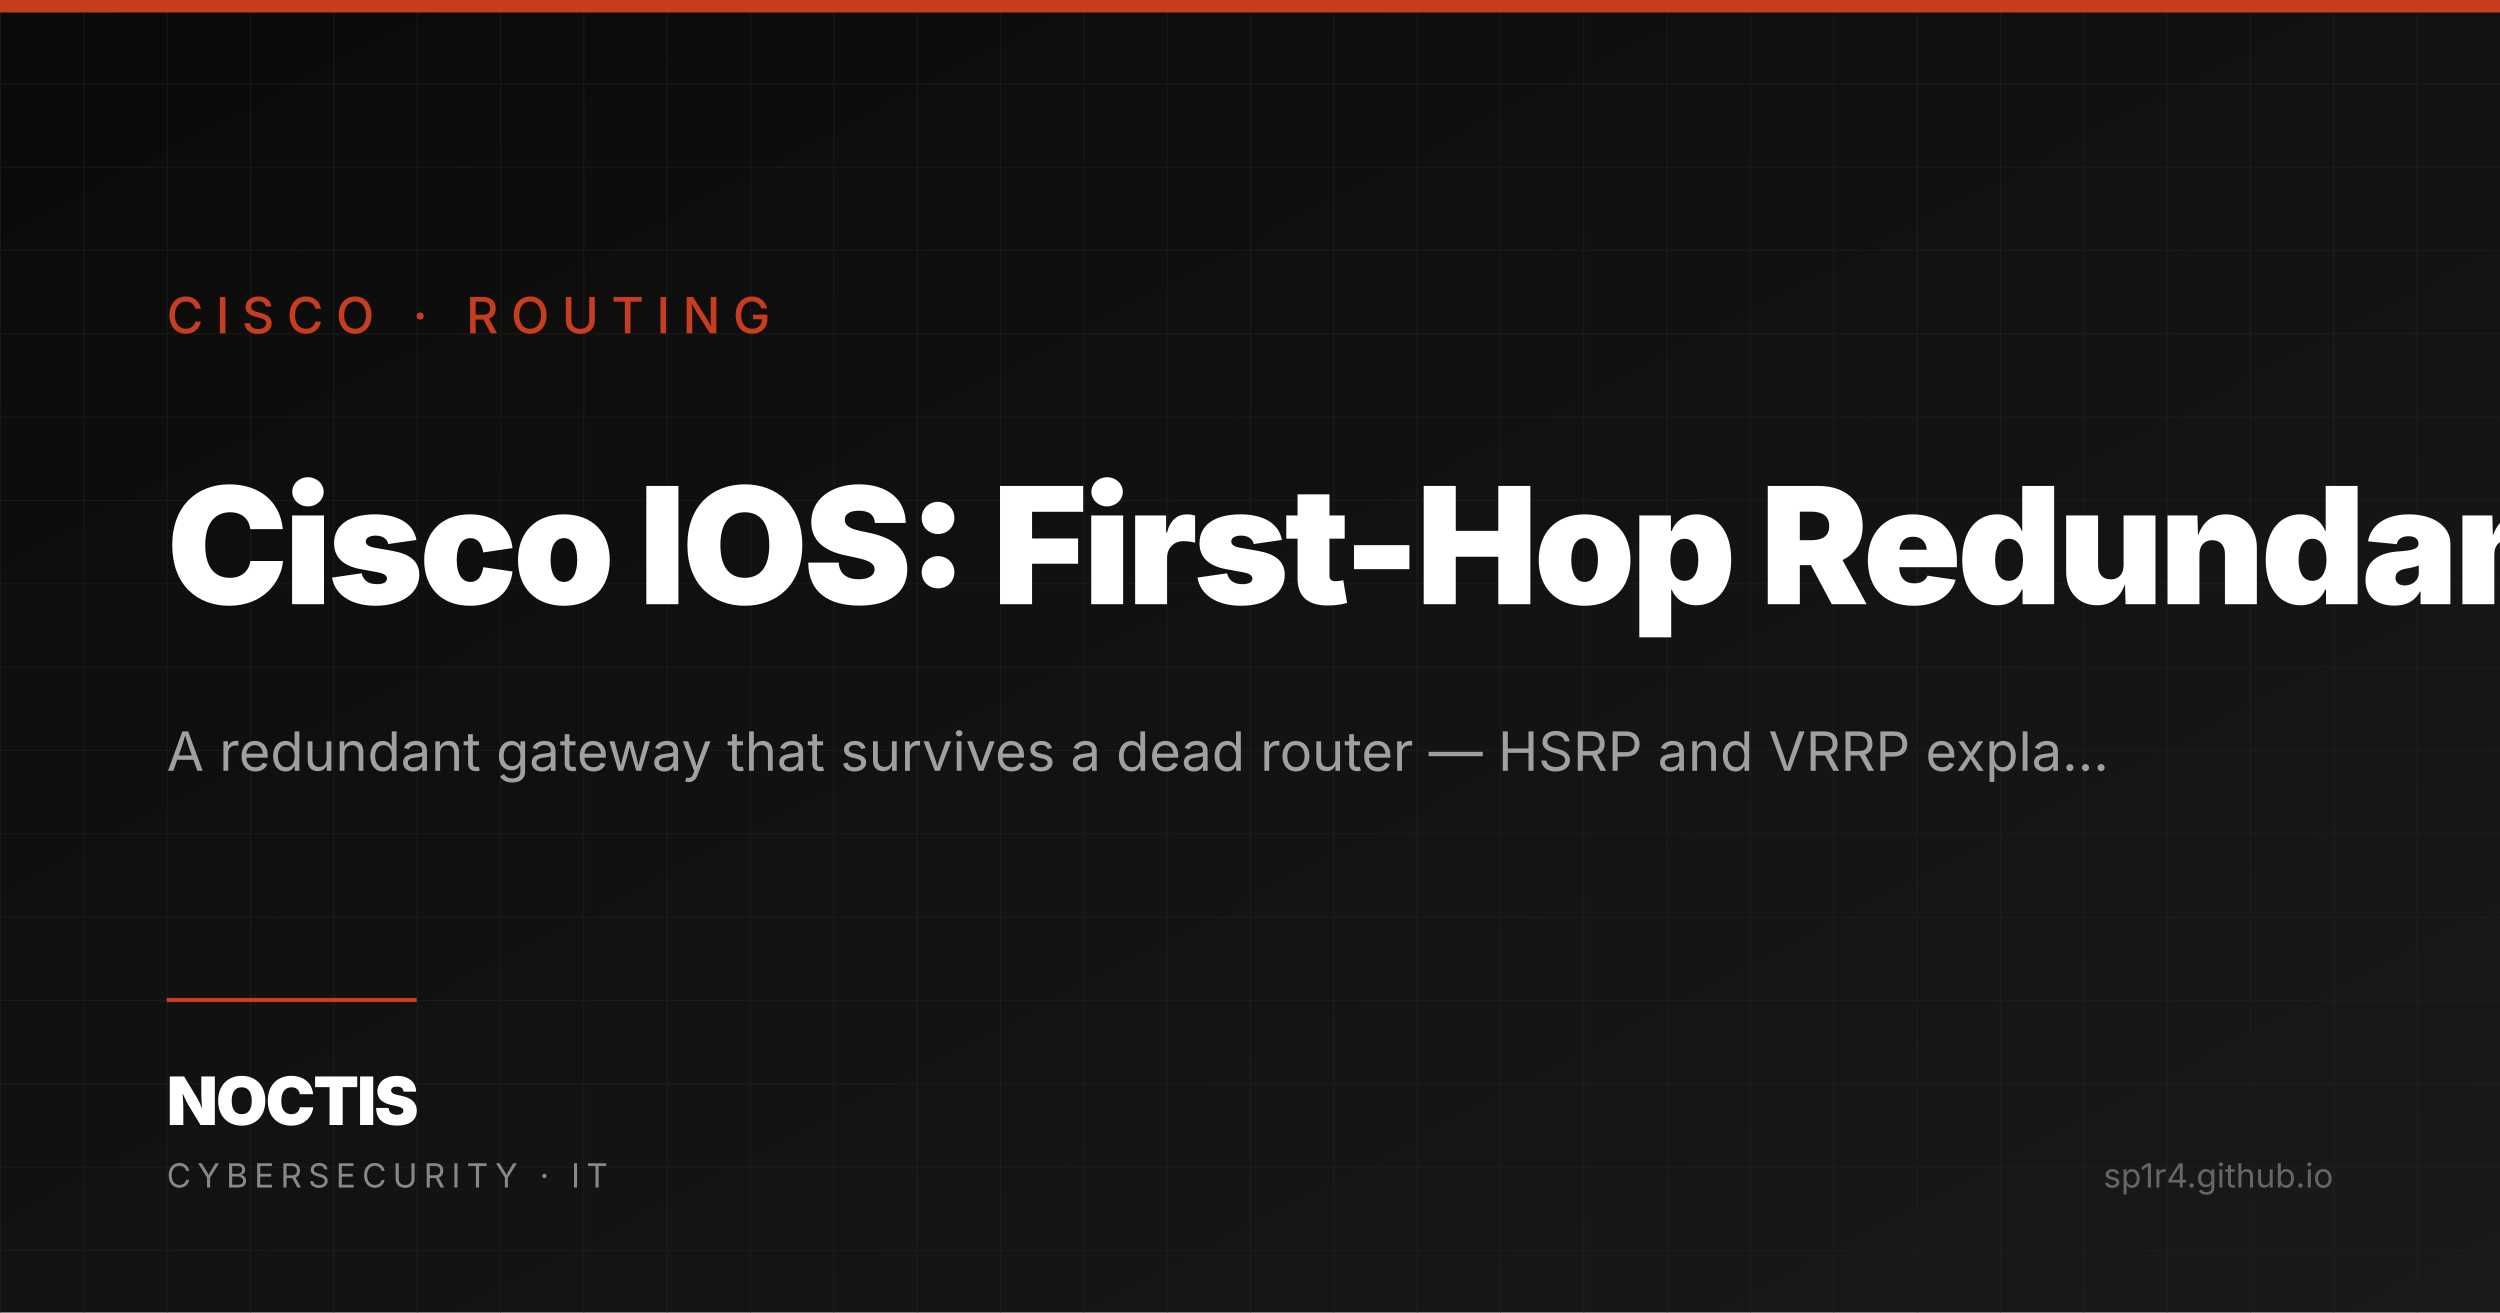
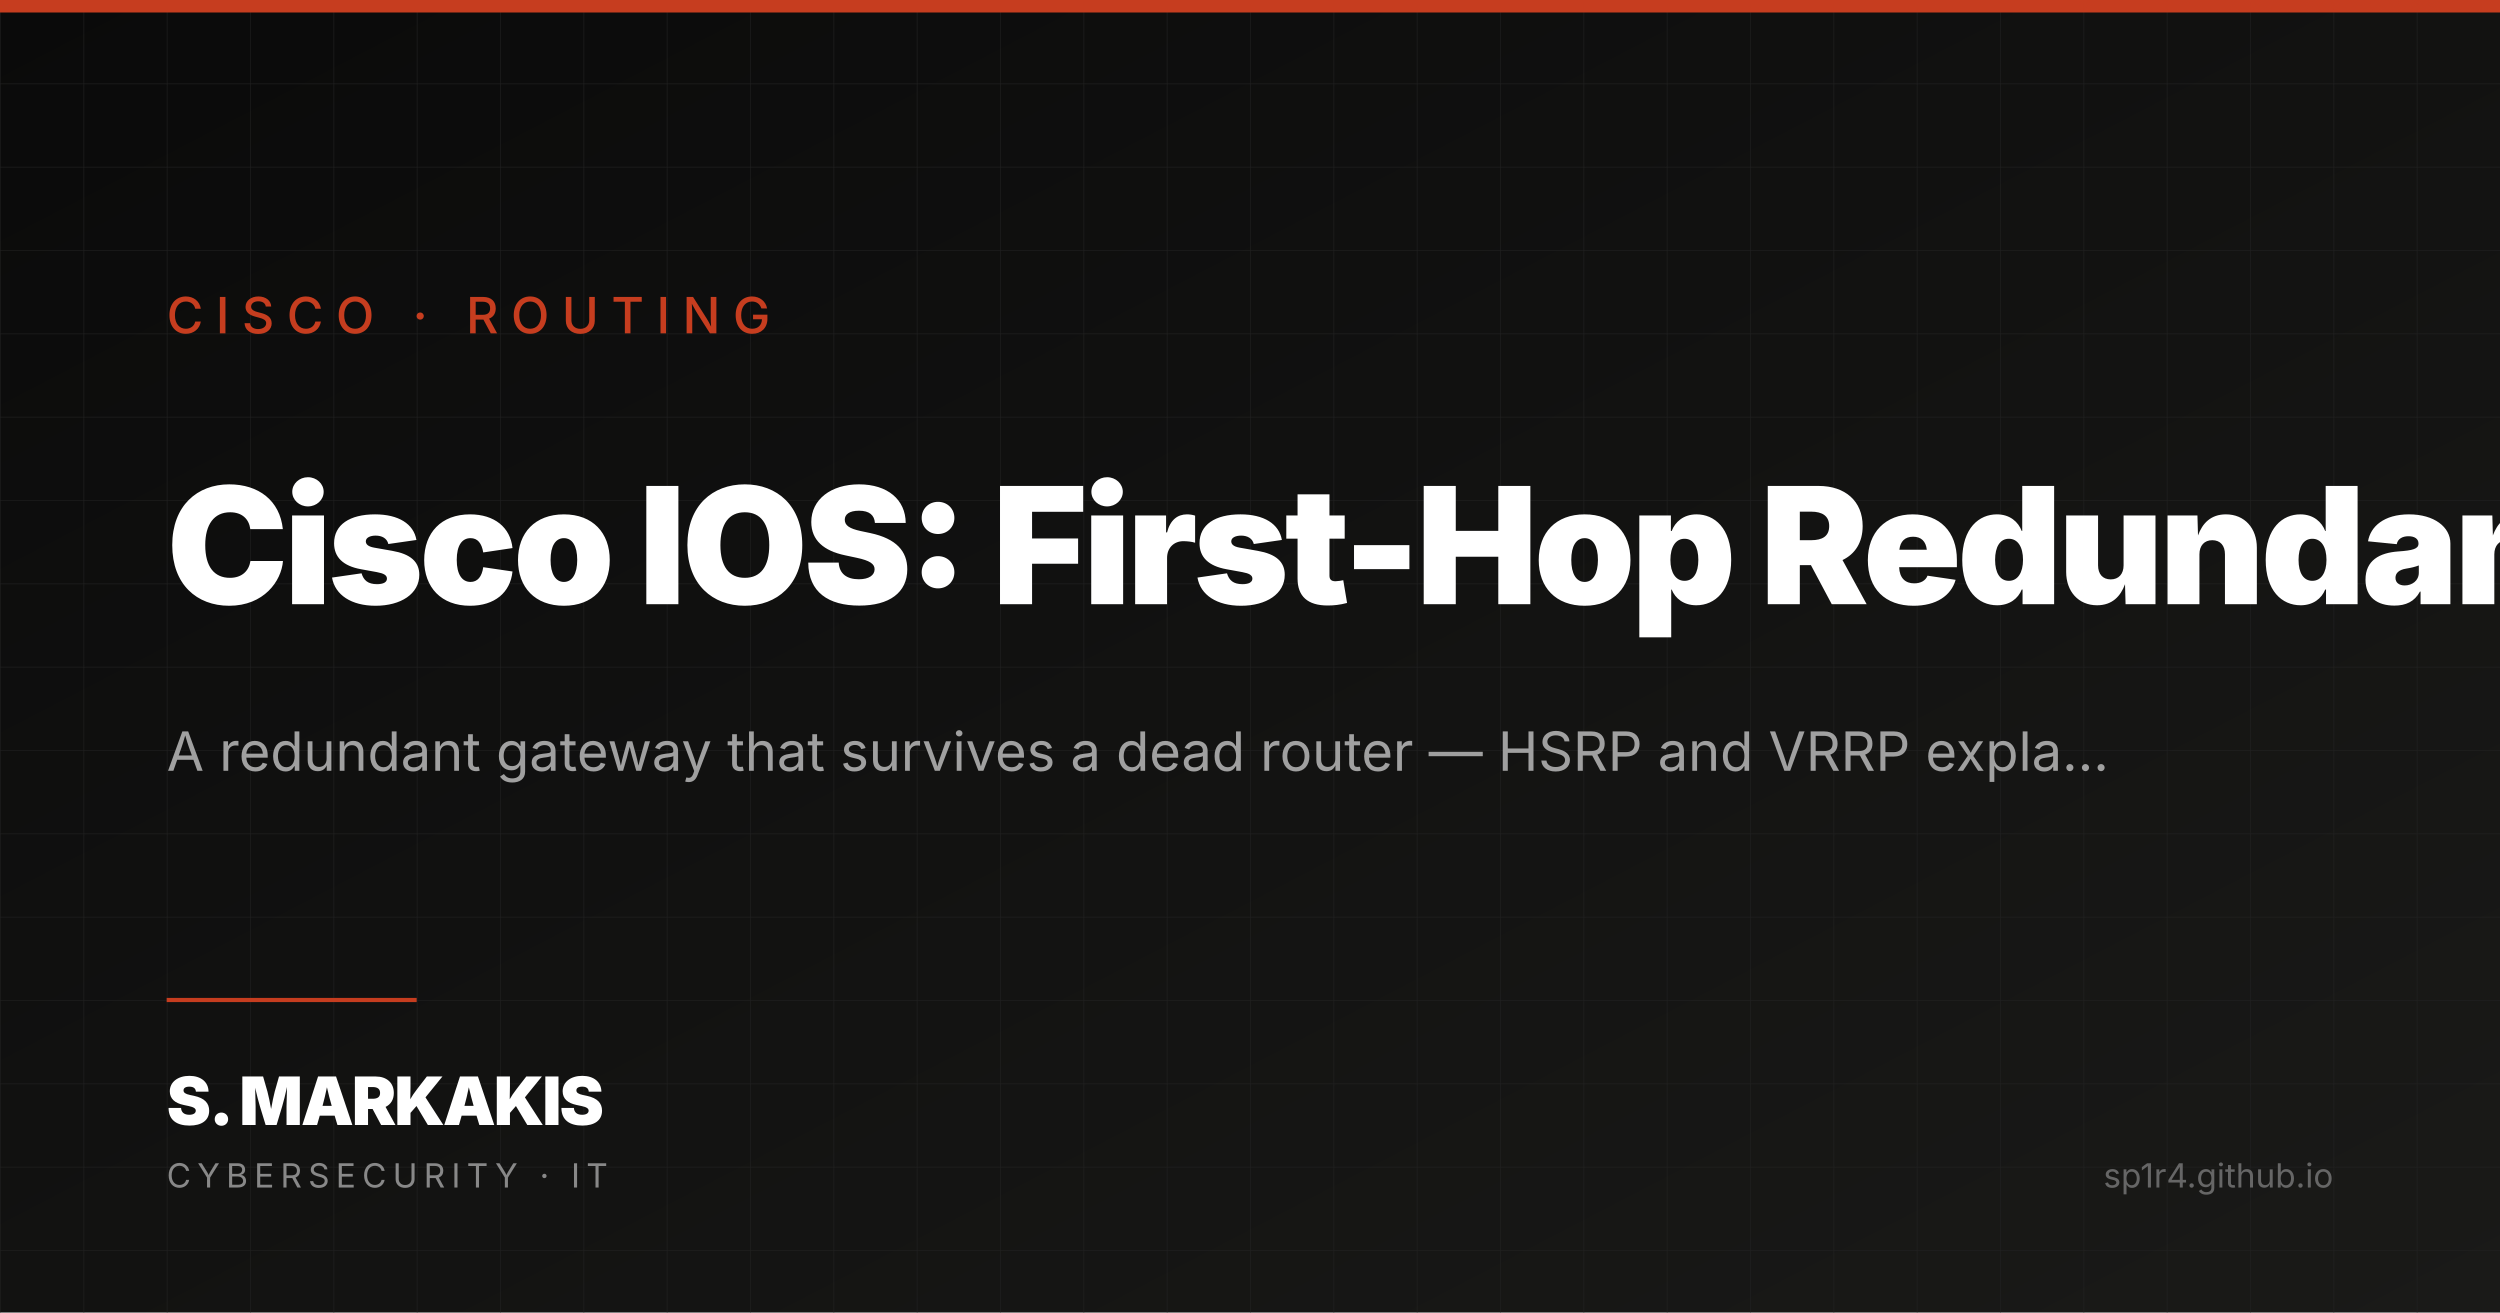
<svg xmlns="http://www.w3.org/2000/svg" viewBox="0 0 1200 630" width="1200" height="630">
  <defs>
    <linearGradient id="bg" x1="0" y1="0" x2="1" y2="1">
      <stop offset="0%" stop-color="#0a0a0a" />
      <stop offset="100%" stop-color="#1a1a18" />
    </linearGradient>
    <pattern id="grid" width="40" height="40" patternUnits="userSpaceOnUse">
      <path d="M 40 0 L 0 0 0 40" fill="none" stroke="#222" stroke-width="0.5" />
    </pattern>
  </defs>
  <rect width="1200" height="630" fill="url(#bg)" />
  <rect width="1200" height="630" fill="url(#grid)" />
  <rect x="0" y="0" width="1200" height="6" fill="#c63d1f" />
  <text x="80" y="160" font-family="Inter, Helvetica, Arial, sans-serif" font-size="24" font-weight="500" fill="#c63d1f" letter-spacing="6">CISCO · ROUTING</text>
  <text x="80" y="290" font-family="Inter, Helvetica, Arial, sans-serif" font-size="78" font-weight="900" fill="#ffffff" letter-spacing="-2">Cisco IOS: First-Hop Redundancy…</text>
  <text x="80" y="370" font-family="Inter, Helvetica, Arial, sans-serif" font-size="26" font-weight="400" fill="#a0a0a0">A redundant gateway that survives a dead router — HSRP and VRRP expla…</text>
  <line x1="80" y1="480" x2="200" y2="480" stroke="#c63d1f" stroke-width="2" />
-   <text x="80" y="540" font-family="Inter, Helvetica, Arial, sans-serif" font-size="32" font-weight="900" fill="#ffffff" letter-spacing="-1">NOCTIS</text>
+   <text x="80" y="540" font-family="Inter, Helvetica, Arial, sans-serif" font-size="32" font-weight="900" fill="#ffffff" letter-spacing="-1">S. MARKAKIS</text>
  <text x="80" y="570" font-family="Inter, Helvetica, Arial, sans-serif" font-size="16" font-weight="400" fill="#888" letter-spacing="3">CYBERSECURITY · IT</text>
  <text x="1120" y="570" font-family="Inter, Helvetica, Arial, sans-serif" font-size="16" font-weight="400" fill="#666" text-anchor="end">sp1r4.github.io</text>
</svg>
